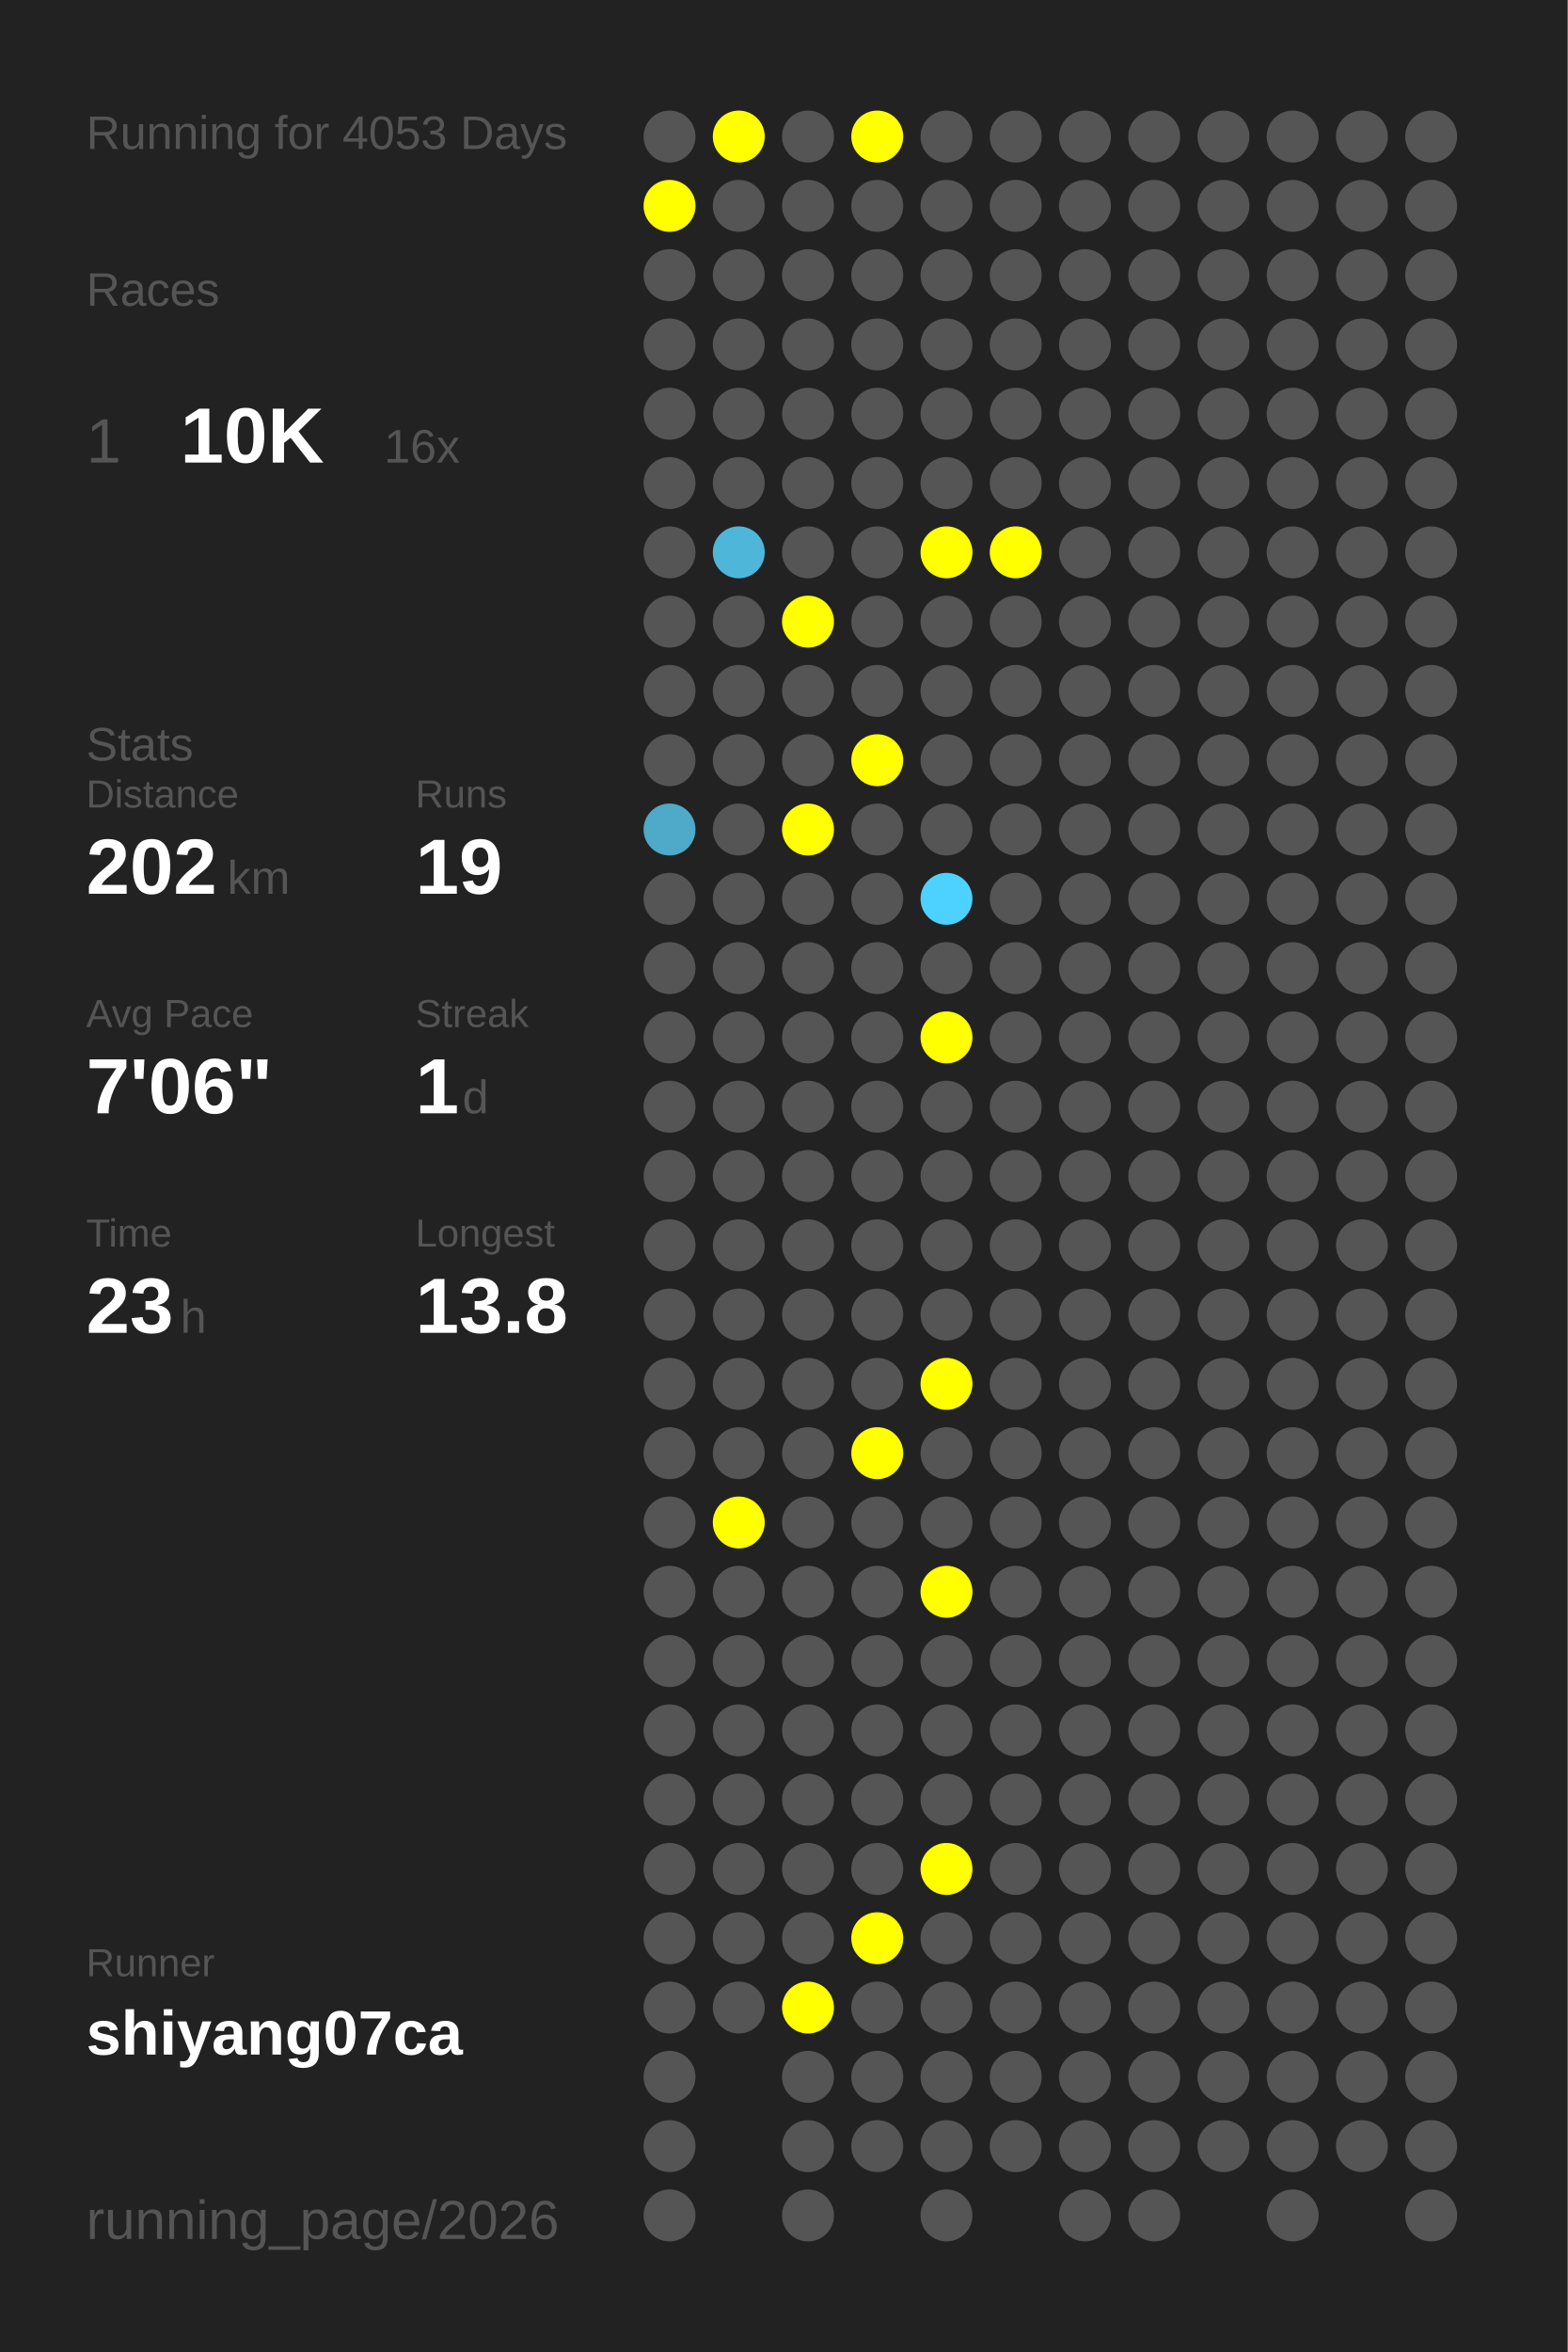
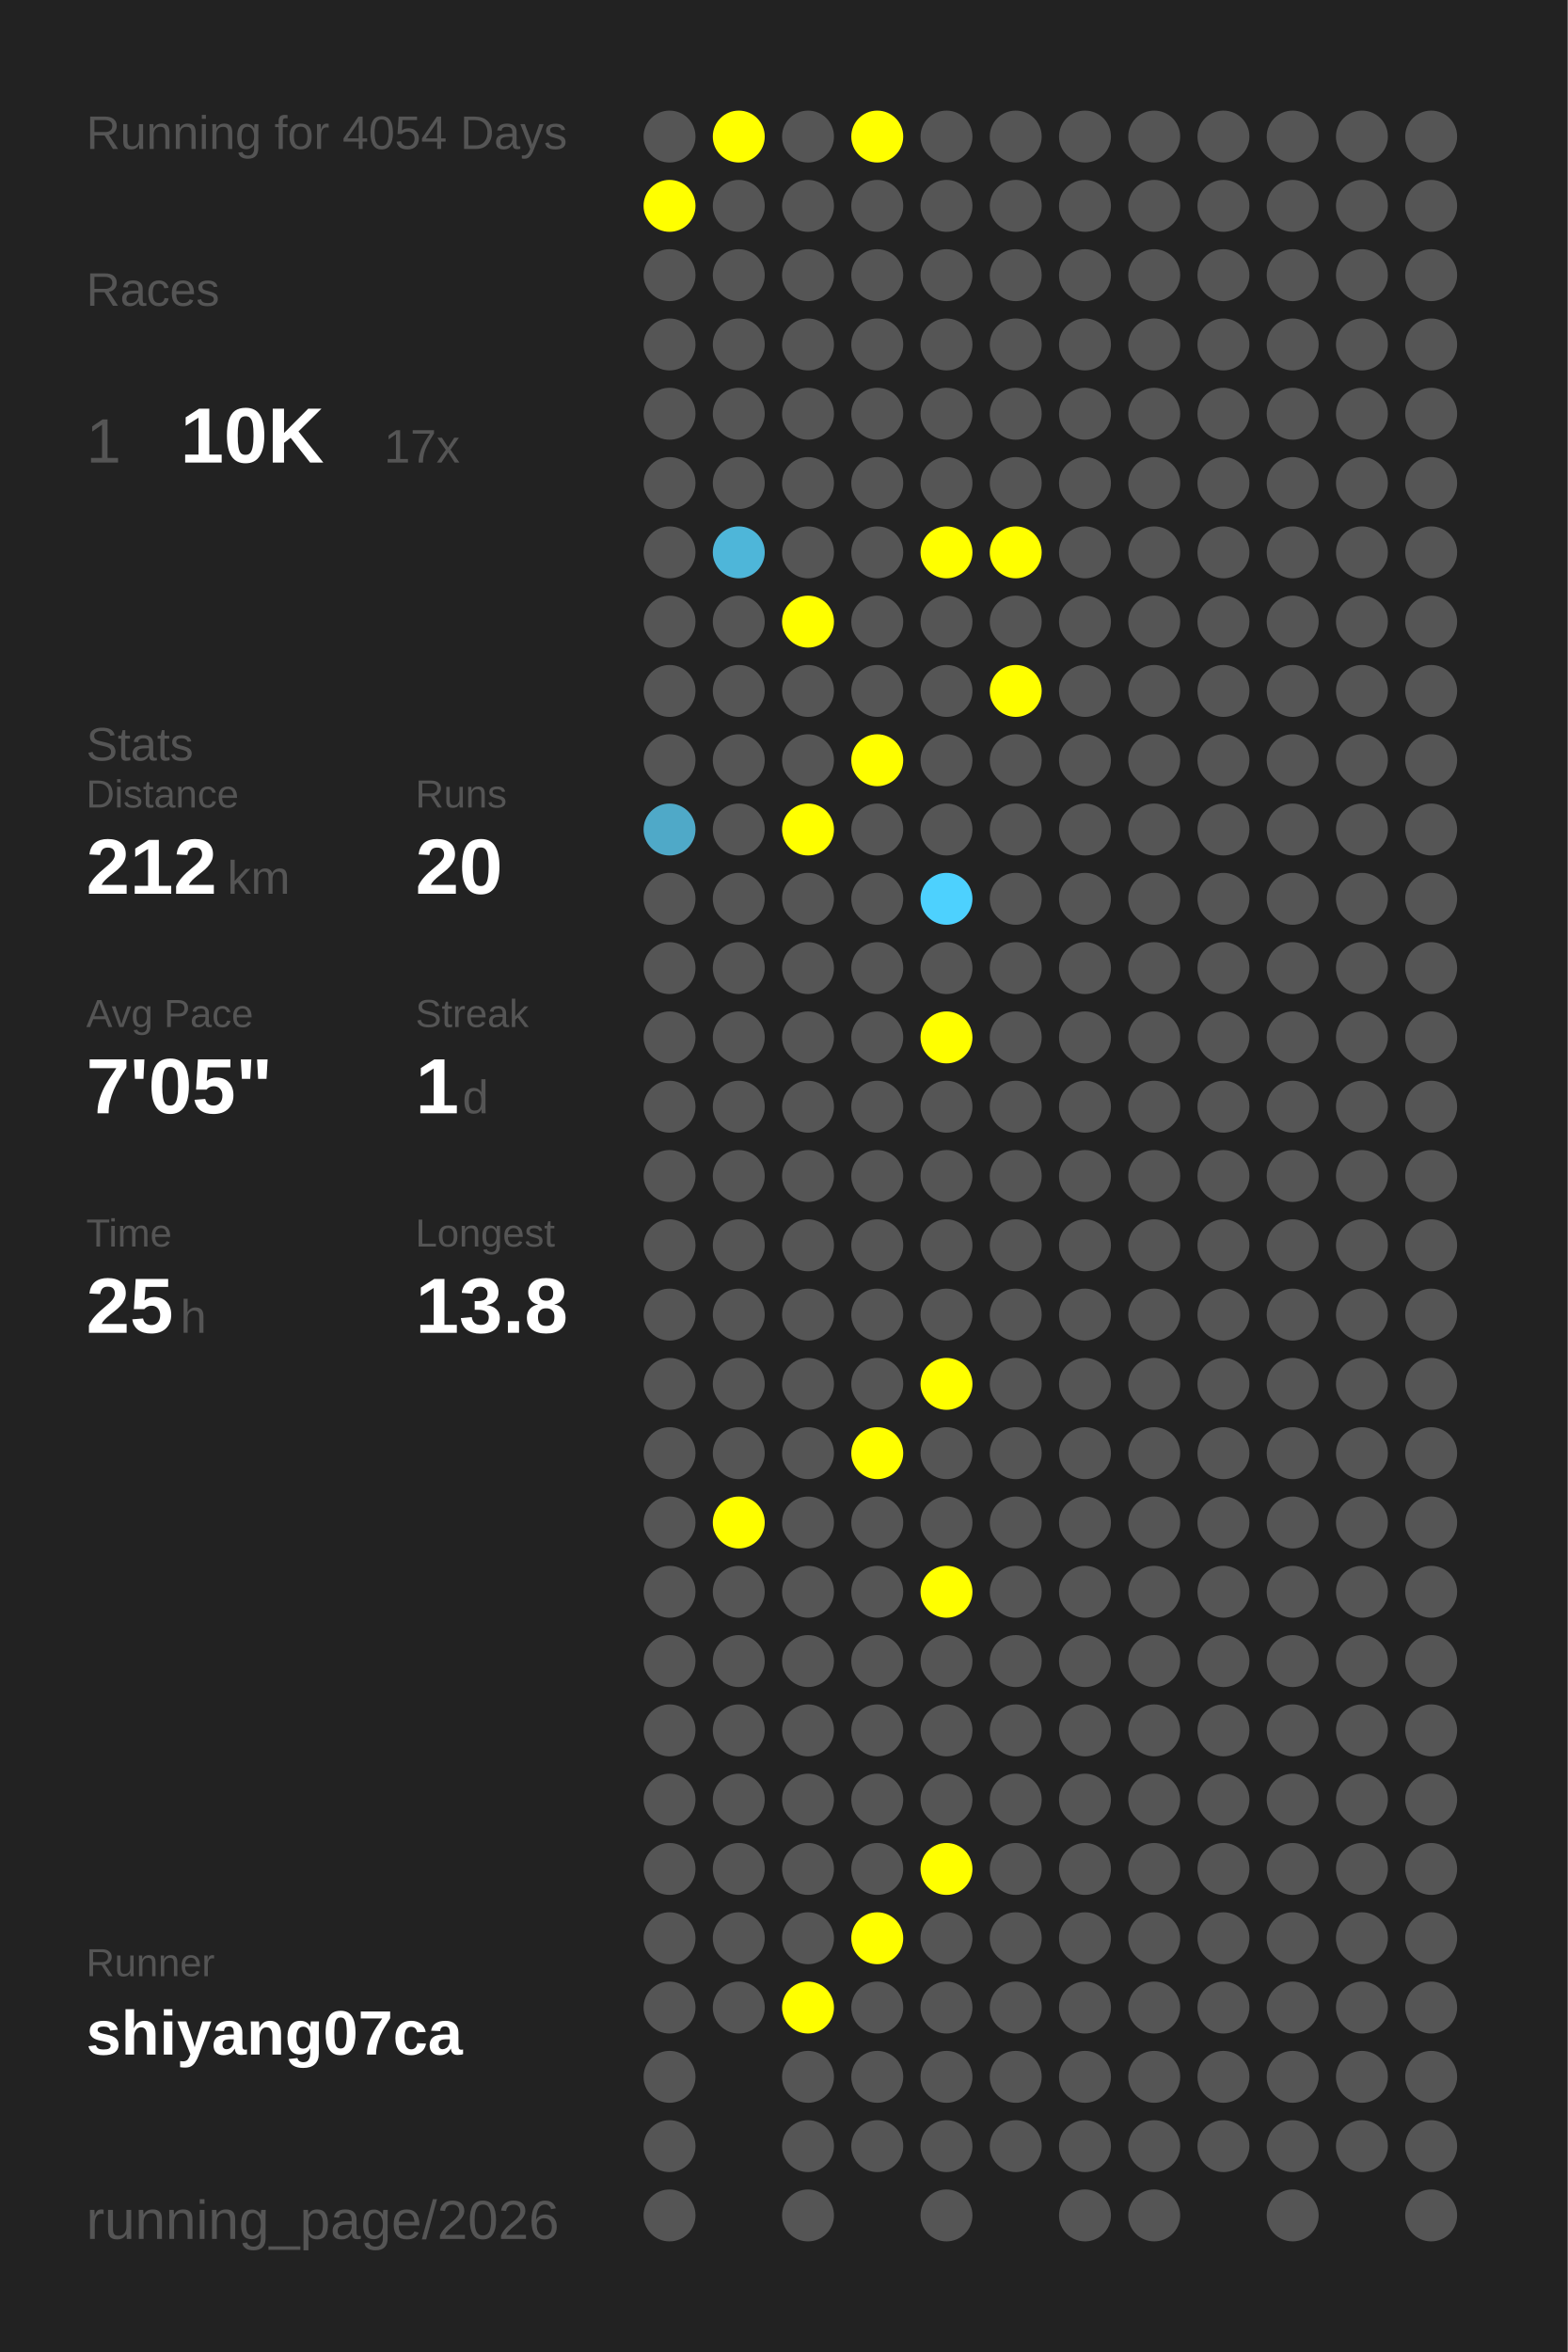
<svg xmlns="http://www.w3.org/2000/svg" baseProfile="full" height="300mm" version="1.1" viewBox="0,0,200,300" width="200mm">
  <defs />
  <rect fill="#222222" height="300" width="200" x="0" y="0" />
-   <text fill="#555555" style="font-size:6px; font-family:Arial;" x="11" y="19">Running for 4053 Days</text>
+   <text fill="#555555" style="font-size:6px; font-family:Arial;" x="11" y="19">Running for 4054 Days</text>
  <text fill="#555555" style="font-size:6px; font-family:Arial;" x="11" y="39">Races</text>
  <text fill="#555555" style="font-size:8px; font-family:Arial;" x="11" y="59">1</text>
  <text fill="#FFFFFF" style="font-size:10px; font-family:Arial; font-weight:bold;" x="23" y="59">10K</text>
-   <text fill="#555555" style="font-size:6px; font-family:Arial;" x="49" y="59">16x</text>
+   <text fill="#555555" style="font-size:6px; font-family:Arial;" x="49" y="59">17x</text>
  <text fill="#555555" style="font-size:6px; font-family:Arial;" x="11" y="97">Stats</text>
  <text fill="#555555" style="font-size:5px; font-family:Arial;" x="11" y="103">Distance</text>
-   <text fill="#FFFFFF" style="font-size:10px; font-family:Arial; font-weight:bold;" x="11" y="114">202</text>
+   <text fill="#FFFFFF" style="font-size:10px; font-family:Arial; font-weight:bold;" x="11" y="114">212</text>
  <text fill="#555555" style="font-size:6px; font-family:Arial;" x="29" y="114">km</text>
  <text fill="#555555" style="font-size:5px; font-family:Arial;" x="53" y="103">Runs</text>
-   <text fill="#FFFFFF" style="font-size:10px; font-family:Arial; font-weight:bold;" x="53" y="114">19</text>
+   <text fill="#FFFFFF" style="font-size:10px; font-family:Arial; font-weight:bold;" x="53" y="114">20</text>
  <text fill="#555555" style="font-size:5px; font-family:Arial;" x="11" y="131">Avg Pace</text>
-   <text fill="#FFFFFF" style="font-size:10px; font-family:Arial; font-weight:bold;" x="11" y="142">7'06"</text>
+   <text fill="#FFFFFF" style="font-size:10px; font-family:Arial; font-weight:bold;" x="11" y="142">7'05"</text>
  <text fill="#555555" style="font-size:5px; font-family:Arial;" x="53" y="131">Streak</text>
  <text fill="#FFFFFF" style="font-size:10px; font-family:Arial; font-weight:bold;" x="53" y="142">1</text>
  <text fill="#555555" style="font-size:6px; font-family:Arial;" x="59" y="142">d</text>
  <text fill="#555555" style="font-size:5px; font-family:Arial;" x="11" y="159">Time</text>
-   <text fill="#FFFFFF" style="font-size:10px; font-family:Arial; font-weight:bold;" x="11" y="170">23</text>
+   <text fill="#FFFFFF" style="font-size:10px; font-family:Arial; font-weight:bold;" x="11" y="170">25</text>
  <text fill="#555555" style="font-size:6px; font-family:Arial;" x="23" y="170">h</text>
  <text fill="#555555" style="font-size:5px; font-family:Arial;" x="53" y="159">Longest</text>
  <text fill="#FFFFFF" style="font-size:10px; font-family:Arial; font-weight:bold;" x="53" y="170">13.8</text>
  <text fill="#555555" style="font-size:5px; font-family:Arial;" x="11" y="252.065">Runner</text>
  <text fill="#FFFFFF" style="font-size:8px; font-family:Arial; font-weight:bold;" x="11" y="262.065">shiyang07ca</text>
  <text fill="#555555" style="font-size:7px; font-family:Arial;" x="11" y="285.581">running_page/2026</text>
  <circle cx="85.417" cy="17.419" fill="#555555" r="3.312" />
  <circle cx="85.417" cy="26.258" fill="#FFFF00" r="3.312" />
  <circle cx="85.417" cy="35.097" fill="#555555" r="3.312" />
  <circle cx="85.417" cy="43.935" fill="#555555" r="3.312" />
  <circle cx="85.417" cy="52.774" fill="#555555" r="3.312" />
  <circle cx="85.417" cy="61.613" fill="#555555" r="3.312" />
  <circle cx="85.417" cy="70.452" fill="#555555" r="3.312" />
  <circle cx="85.417" cy="79.29" fill="#555555" r="3.312" />
  <circle cx="85.417" cy="88.129" fill="#555555" r="3.312" />
  <circle cx="85.417" cy="96.968" fill="#555555" r="3.312" />
  <circle cx="85.417" cy="105.806" fill="#4fa9c8" r="3.312" />
  <circle cx="85.417" cy="114.645" fill="#555555" r="3.312" />
  <circle cx="85.417" cy="123.484" fill="#555555" r="3.312" />
  <circle cx="85.417" cy="132.323" fill="#555555" r="3.312" />
  <circle cx="85.417" cy="141.161" fill="#555555" r="3.312" />
  <circle cx="85.417" cy="150" fill="#555555" r="3.312" />
  <circle cx="85.417" cy="158.839" fill="#555555" r="3.312" />
  <circle cx="85.417" cy="167.677" fill="#555555" r="3.312" />
  <circle cx="85.417" cy="176.516" fill="#555555" r="3.312" />
  <circle cx="85.417" cy="185.355" fill="#555555" r="3.312" />
  <circle cx="85.417" cy="194.194" fill="#555555" r="3.312" />
  <circle cx="85.417" cy="203.032" fill="#555555" r="3.312" />
  <circle cx="85.417" cy="211.871" fill="#555555" r="3.312" />
  <circle cx="85.417" cy="220.71" fill="#555555" r="3.312" />
  <circle cx="85.417" cy="229.548" fill="#555555" r="3.312" />
  <circle cx="85.417" cy="238.387" fill="#555555" r="3.312" />
  <circle cx="85.417" cy="247.226" fill="#555555" r="3.312" />
  <circle cx="85.417" cy="256.065" fill="#555555" r="3.312" />
  <circle cx="85.417" cy="264.903" fill="#555555" r="3.312" />
  <circle cx="85.417" cy="273.742" fill="#555555" r="3.312" />
  <circle cx="85.417" cy="282.581" fill="#555555" r="3.312" />
  <circle cx="94.25" cy="17.419" fill="#FFFF00" r="3.312" />
  <circle cx="94.25" cy="26.258" fill="#555555" r="3.312" />
  <circle cx="94.25" cy="35.097" fill="#555555" r="3.312" />
  <circle cx="94.25" cy="43.935" fill="#555555" r="3.312" />
  <circle cx="94.25" cy="52.774" fill="#555555" r="3.312" />
  <circle cx="94.25" cy="61.613" fill="#555555" r="3.312" />
  <circle cx="94.25" cy="70.452" fill="#4eb6d9" r="3.312" />
  <circle cx="94.25" cy="79.29" fill="#555555" r="3.312" />
  <circle cx="94.25" cy="88.129" fill="#555555" r="3.312" />
  <circle cx="94.25" cy="96.968" fill="#555555" r="3.312" />
  <circle cx="94.25" cy="105.806" fill="#555555" r="3.312" />
  <circle cx="94.25" cy="114.645" fill="#555555" r="3.312" />
  <circle cx="94.25" cy="123.484" fill="#555555" r="3.312" />
  <circle cx="94.25" cy="132.323" fill="#555555" r="3.312" />
  <circle cx="94.25" cy="141.161" fill="#555555" r="3.312" />
  <circle cx="94.25" cy="150" fill="#555555" r="3.312" />
  <circle cx="94.25" cy="158.839" fill="#555555" r="3.312" />
  <circle cx="94.25" cy="167.677" fill="#555555" r="3.312" />
  <circle cx="94.25" cy="176.516" fill="#555555" r="3.312" />
  <circle cx="94.25" cy="185.355" fill="#555555" r="3.312" />
  <circle cx="94.25" cy="194.194" fill="#FFFF00" r="3.312" />
  <circle cx="94.25" cy="203.032" fill="#555555" r="3.312" />
  <circle cx="94.25" cy="211.871" fill="#555555" r="3.312" />
  <circle cx="94.25" cy="220.71" fill="#555555" r="3.312" />
  <circle cx="94.25" cy="229.548" fill="#555555" r="3.312" />
  <circle cx="94.25" cy="238.387" fill="#555555" r="3.312" />
  <circle cx="94.25" cy="247.226" fill="#555555" r="3.312" />
  <circle cx="94.25" cy="256.065" fill="#555555" r="3.312" />
  <circle cx="103.083" cy="17.419" fill="#555555" r="3.312" />
  <circle cx="103.083" cy="26.258" fill="#555555" r="3.312" />
  <circle cx="103.083" cy="35.097" fill="#555555" r="3.312" />
  <circle cx="103.083" cy="43.935" fill="#555555" r="3.312" />
  <circle cx="103.083" cy="52.774" fill="#555555" r="3.312" />
  <circle cx="103.083" cy="61.613" fill="#555555" r="3.312" />
  <circle cx="103.083" cy="70.452" fill="#555555" r="3.312" />
  <circle cx="103.083" cy="79.29" fill="#FFFF00" r="3.312" />
  <circle cx="103.083" cy="88.129" fill="#555555" r="3.312" />
  <circle cx="103.083" cy="96.968" fill="#555555" r="3.312" />
  <circle cx="103.083" cy="105.806" fill="#FFFF00" r="3.312" />
  <circle cx="103.083" cy="114.645" fill="#555555" r="3.312" />
  <circle cx="103.083" cy="123.484" fill="#555555" r="3.312" />
  <circle cx="103.083" cy="132.323" fill="#555555" r="3.312" />
  <circle cx="103.083" cy="141.161" fill="#555555" r="3.312" />
  <circle cx="103.083" cy="150" fill="#555555" r="3.312" />
  <circle cx="103.083" cy="158.839" fill="#555555" r="3.312" />
  <circle cx="103.083" cy="167.677" fill="#555555" r="3.312" />
  <circle cx="103.083" cy="176.516" fill="#555555" r="3.312" />
  <circle cx="103.083" cy="185.355" fill="#555555" r="3.312" />
  <circle cx="103.083" cy="194.194" fill="#555555" r="3.312" />
  <circle cx="103.083" cy="203.032" fill="#555555" r="3.312" />
  <circle cx="103.083" cy="211.871" fill="#555555" r="3.312" />
  <circle cx="103.083" cy="220.71" fill="#555555" r="3.312" />
  <circle cx="103.083" cy="229.548" fill="#555555" r="3.312" />
  <circle cx="103.083" cy="238.387" fill="#555555" r="3.312" />
  <circle cx="103.083" cy="247.226" fill="#555555" r="3.312" />
  <circle cx="103.083" cy="256.065" fill="#FFFF00" r="3.312" />
  <circle cx="103.083" cy="264.903" fill="#555555" r="3.312" />
  <circle cx="103.083" cy="273.742" fill="#555555" r="3.312" />
  <circle cx="103.083" cy="282.581" fill="#555555" r="3.312" />
  <circle cx="111.917" cy="17.419" fill="#FFFF00" r="3.312" />
  <circle cx="111.917" cy="26.258" fill="#555555" r="3.312" />
  <circle cx="111.917" cy="35.097" fill="#555555" r="3.312" />
  <circle cx="111.917" cy="43.935" fill="#555555" r="3.312" />
  <circle cx="111.917" cy="52.774" fill="#555555" r="3.312" />
  <circle cx="111.917" cy="61.613" fill="#555555" r="3.312" />
  <circle cx="111.917" cy="70.452" fill="#555555" r="3.312" />
  <circle cx="111.917" cy="79.29" fill="#555555" r="3.312" />
  <circle cx="111.917" cy="88.129" fill="#555555" r="3.312" />
  <circle cx="111.917" cy="96.968" fill="#FFFF00" r="3.312" />
  <circle cx="111.917" cy="105.806" fill="#555555" r="3.312" />
  <circle cx="111.917" cy="114.645" fill="#555555" r="3.312" />
  <circle cx="111.917" cy="123.484" fill="#555555" r="3.312" />
  <circle cx="111.917" cy="132.323" fill="#555555" r="3.312" />
  <circle cx="111.917" cy="141.161" fill="#555555" r="3.312" />
  <circle cx="111.917" cy="150" fill="#555555" r="3.312" />
  <circle cx="111.917" cy="158.839" fill="#555555" r="3.312" />
  <circle cx="111.917" cy="167.677" fill="#555555" r="3.312" />
  <circle cx="111.917" cy="176.516" fill="#555555" r="3.312" />
  <circle cx="111.917" cy="185.355" fill="#FFFF00" r="3.312" />
  <circle cx="111.917" cy="194.194" fill="#555555" r="3.312" />
  <circle cx="111.917" cy="203.032" fill="#555555" r="3.312" />
  <circle cx="111.917" cy="211.871" fill="#555555" r="3.312" />
  <circle cx="111.917" cy="220.71" fill="#555555" r="3.312" />
  <circle cx="111.917" cy="229.548" fill="#555555" r="3.312" />
  <circle cx="111.917" cy="238.387" fill="#555555" r="3.312" />
  <circle cx="111.917" cy="247.226" fill="#FFFF00" r="3.312" />
  <circle cx="111.917" cy="256.065" fill="#555555" r="3.312" />
  <circle cx="111.917" cy="264.903" fill="#555555" r="3.312" />
  <circle cx="111.917" cy="273.742" fill="#555555" r="3.312" />
  <circle cx="120.75" cy="17.419" fill="#555555" r="3.312" />
  <circle cx="120.75" cy="26.258" fill="#555555" r="3.312" />
  <circle cx="120.75" cy="35.097" fill="#555555" r="3.312" />
  <circle cx="120.75" cy="43.935" fill="#555555" r="3.312" />
  <circle cx="120.75" cy="52.774" fill="#555555" r="3.312" />
  <circle cx="120.75" cy="61.613" fill="#555555" r="3.312" />
  <circle cx="120.75" cy="70.452" fill="#FFFF00" r="3.312" />
  <circle cx="120.75" cy="79.29" fill="#555555" r="3.312" />
  <circle cx="120.75" cy="88.129" fill="#555555" r="3.312" />
  <circle cx="120.75" cy="96.968" fill="#555555" r="3.312" />
  <circle cx="120.75" cy="105.806" fill="#555555" r="3.312" />
  <circle cx="120.75" cy="114.645" fill="#4dd1fe" r="3.312" />
  <circle cx="120.75" cy="123.484" fill="#555555" r="3.312" />
  <circle cx="120.75" cy="132.323" fill="#FFFF00" r="3.312" />
  <circle cx="120.75" cy="141.161" fill="#555555" r="3.312" />
  <circle cx="120.75" cy="150" fill="#555555" r="3.312" />
  <circle cx="120.75" cy="158.839" fill="#555555" r="3.312" />
  <circle cx="120.75" cy="167.677" fill="#555555" r="3.312" />
  <circle cx="120.75" cy="176.516" fill="#FFFF00" r="3.312" />
  <circle cx="120.75" cy="185.355" fill="#555555" r="3.312" />
  <circle cx="120.75" cy="194.194" fill="#555555" r="3.312" />
  <circle cx="120.75" cy="203.032" fill="#FFFF00" r="3.312" />
  <circle cx="120.75" cy="211.871" fill="#555555" r="3.312" />
  <circle cx="120.75" cy="220.71" fill="#555555" r="3.312" />
  <circle cx="120.75" cy="229.548" fill="#555555" r="3.312" />
  <circle cx="120.75" cy="238.387" fill="#FFFF00" r="3.312" />
  <circle cx="120.75" cy="247.226" fill="#555555" r="3.312" />
  <circle cx="120.75" cy="256.065" fill="#555555" r="3.312" />
  <circle cx="120.75" cy="264.903" fill="#555555" r="3.312" />
  <circle cx="120.75" cy="273.742" fill="#555555" r="3.312" />
  <circle cx="120.75" cy="282.581" fill="#555555" r="3.312" />
  <circle cx="129.583" cy="17.419" fill="#555555" r="3.312" />
  <circle cx="129.583" cy="26.258" fill="#555555" r="3.312" />
  <circle cx="129.583" cy="35.097" fill="#555555" r="3.312" />
  <circle cx="129.583" cy="43.935" fill="#555555" r="3.312" />
  <circle cx="129.583" cy="52.774" fill="#555555" r="3.312" />
  <circle cx="129.583" cy="61.613" fill="#555555" r="3.312" />
  <circle cx="129.583" cy="70.452" fill="#FFFF00" r="3.312" />
  <circle cx="129.583" cy="79.29" fill="#555555" r="3.312" />
-   <circle cx="129.583" cy="88.129" fill="#555555" r="3.312" />
+   <circle cx="129.583" cy="88.129" fill="#FFFF00" r="3.312" />
  <circle cx="129.583" cy="96.968" fill="#555555" r="3.312" />
  <circle cx="129.583" cy="105.806" fill="#555555" r="3.312" />
  <circle cx="129.583" cy="114.645" fill="#555555" r="3.312" />
  <circle cx="129.583" cy="123.484" fill="#555555" r="3.312" />
  <circle cx="129.583" cy="132.323" fill="#555555" r="3.312" />
  <circle cx="129.583" cy="141.161" fill="#555555" r="3.312" />
  <circle cx="129.583" cy="150" fill="#555555" r="3.312" />
  <circle cx="129.583" cy="158.839" fill="#555555" r="3.312" />
  <circle cx="129.583" cy="167.677" fill="#555555" r="3.312" />
  <circle cx="129.583" cy="176.516" fill="#555555" r="3.312" />
  <circle cx="129.583" cy="185.355" fill="#555555" r="3.312" />
  <circle cx="129.583" cy="194.194" fill="#555555" r="3.312" />
  <circle cx="129.583" cy="203.032" fill="#555555" r="3.312" />
  <circle cx="129.583" cy="211.871" fill="#555555" r="3.312" />
  <circle cx="129.583" cy="220.71" fill="#555555" r="3.312" />
  <circle cx="129.583" cy="229.548" fill="#555555" r="3.312" />
  <circle cx="129.583" cy="238.387" fill="#555555" r="3.312" />
  <circle cx="129.583" cy="247.226" fill="#555555" r="3.312" />
  <circle cx="129.583" cy="256.065" fill="#555555" r="3.312" />
  <circle cx="129.583" cy="264.903" fill="#555555" r="3.312" />
  <circle cx="129.583" cy="273.742" fill="#555555" r="3.312" />
  <circle cx="138.417" cy="17.419" fill="#555555" r="3.312" />
  <circle cx="138.417" cy="26.258" fill="#555555" r="3.312" />
  <circle cx="138.417" cy="35.097" fill="#555555" r="3.312" />
  <circle cx="138.417" cy="43.935" fill="#555555" r="3.312" />
  <circle cx="138.417" cy="52.774" fill="#555555" r="3.312" />
  <circle cx="138.417" cy="61.613" fill="#555555" r="3.312" />
  <circle cx="138.417" cy="70.452" fill="#555555" r="3.312" />
  <circle cx="138.417" cy="79.29" fill="#555555" r="3.312" />
  <circle cx="138.417" cy="88.129" fill="#555555" r="3.312" />
  <circle cx="138.417" cy="96.968" fill="#555555" r="3.312" />
  <circle cx="138.417" cy="105.806" fill="#555555" r="3.312" />
  <circle cx="138.417" cy="114.645" fill="#555555" r="3.312" />
  <circle cx="138.417" cy="123.484" fill="#555555" r="3.312" />
  <circle cx="138.417" cy="132.323" fill="#555555" r="3.312" />
  <circle cx="138.417" cy="141.161" fill="#555555" r="3.312" />
  <circle cx="138.417" cy="150" fill="#555555" r="3.312" />
  <circle cx="138.417" cy="158.839" fill="#555555" r="3.312" />
  <circle cx="138.417" cy="167.677" fill="#555555" r="3.312" />
  <circle cx="138.417" cy="176.516" fill="#555555" r="3.312" />
  <circle cx="138.417" cy="185.355" fill="#555555" r="3.312" />
  <circle cx="138.417" cy="194.194" fill="#555555" r="3.312" />
  <circle cx="138.417" cy="203.032" fill="#555555" r="3.312" />
  <circle cx="138.417" cy="211.871" fill="#555555" r="3.312" />
  <circle cx="138.417" cy="220.71" fill="#555555" r="3.312" />
  <circle cx="138.417" cy="229.548" fill="#555555" r="3.312" />
  <circle cx="138.417" cy="238.387" fill="#555555" r="3.312" />
  <circle cx="138.417" cy="247.226" fill="#555555" r="3.312" />
  <circle cx="138.417" cy="256.065" fill="#555555" r="3.312" />
  <circle cx="138.417" cy="264.903" fill="#555555" r="3.312" />
  <circle cx="138.417" cy="273.742" fill="#555555" r="3.312" />
  <circle cx="138.417" cy="282.581" fill="#555555" r="3.312" />
  <circle cx="147.25" cy="17.419" fill="#555555" r="3.312" />
  <circle cx="147.25" cy="26.258" fill="#555555" r="3.312" />
  <circle cx="147.25" cy="35.097" fill="#555555" r="3.312" />
  <circle cx="147.25" cy="43.935" fill="#555555" r="3.312" />
  <circle cx="147.25" cy="52.774" fill="#555555" r="3.312" />
  <circle cx="147.25" cy="61.613" fill="#555555" r="3.312" />
  <circle cx="147.25" cy="70.452" fill="#555555" r="3.312" />
  <circle cx="147.25" cy="79.29" fill="#555555" r="3.312" />
  <circle cx="147.25" cy="88.129" fill="#555555" r="3.312" />
  <circle cx="147.25" cy="96.968" fill="#555555" r="3.312" />
  <circle cx="147.25" cy="105.806" fill="#555555" r="3.312" />
  <circle cx="147.25" cy="114.645" fill="#555555" r="3.312" />
  <circle cx="147.25" cy="123.484" fill="#555555" r="3.312" />
  <circle cx="147.25" cy="132.323" fill="#555555" r="3.312" />
  <circle cx="147.25" cy="141.161" fill="#555555" r="3.312" />
  <circle cx="147.25" cy="150" fill="#555555" r="3.312" />
  <circle cx="147.25" cy="158.839" fill="#555555" r="3.312" />
  <circle cx="147.25" cy="167.677" fill="#555555" r="3.312" />
  <circle cx="147.25" cy="176.516" fill="#555555" r="3.312" />
  <circle cx="147.25" cy="185.355" fill="#555555" r="3.312" />
  <circle cx="147.25" cy="194.194" fill="#555555" r="3.312" />
  <circle cx="147.25" cy="203.032" fill="#555555" r="3.312" />
  <circle cx="147.25" cy="211.871" fill="#555555" r="3.312" />
  <circle cx="147.25" cy="220.71" fill="#555555" r="3.312" />
  <circle cx="147.25" cy="229.548" fill="#555555" r="3.312" />
  <circle cx="147.25" cy="238.387" fill="#555555" r="3.312" />
  <circle cx="147.25" cy="247.226" fill="#555555" r="3.312" />
  <circle cx="147.25" cy="256.065" fill="#555555" r="3.312" />
  <circle cx="147.25" cy="264.903" fill="#555555" r="3.312" />
  <circle cx="147.25" cy="273.742" fill="#555555" r="3.312" />
  <circle cx="147.25" cy="282.581" fill="#555555" r="3.312" />
  <circle cx="156.083" cy="17.419" fill="#555555" r="3.312" />
  <circle cx="156.083" cy="26.258" fill="#555555" r="3.312" />
  <circle cx="156.083" cy="35.097" fill="#555555" r="3.312" />
  <circle cx="156.083" cy="43.935" fill="#555555" r="3.312" />
  <circle cx="156.083" cy="52.774" fill="#555555" r="3.312" />
  <circle cx="156.083" cy="61.613" fill="#555555" r="3.312" />
  <circle cx="156.083" cy="70.452" fill="#555555" r="3.312" />
  <circle cx="156.083" cy="79.29" fill="#555555" r="3.312" />
  <circle cx="156.083" cy="88.129" fill="#555555" r="3.312" />
  <circle cx="156.083" cy="96.968" fill="#555555" r="3.312" />
  <circle cx="156.083" cy="105.806" fill="#555555" r="3.312" />
  <circle cx="156.083" cy="114.645" fill="#555555" r="3.312" />
  <circle cx="156.083" cy="123.484" fill="#555555" r="3.312" />
  <circle cx="156.083" cy="132.323" fill="#555555" r="3.312" />
  <circle cx="156.083" cy="141.161" fill="#555555" r="3.312" />
  <circle cx="156.083" cy="150" fill="#555555" r="3.312" />
  <circle cx="156.083" cy="158.839" fill="#555555" r="3.312" />
  <circle cx="156.083" cy="167.677" fill="#555555" r="3.312" />
  <circle cx="156.083" cy="176.516" fill="#555555" r="3.312" />
  <circle cx="156.083" cy="185.355" fill="#555555" r="3.312" />
  <circle cx="156.083" cy="194.194" fill="#555555" r="3.312" />
  <circle cx="156.083" cy="203.032" fill="#555555" r="3.312" />
  <circle cx="156.083" cy="211.871" fill="#555555" r="3.312" />
  <circle cx="156.083" cy="220.71" fill="#555555" r="3.312" />
  <circle cx="156.083" cy="229.548" fill="#555555" r="3.312" />
  <circle cx="156.083" cy="238.387" fill="#555555" r="3.312" />
  <circle cx="156.083" cy="247.226" fill="#555555" r="3.312" />
  <circle cx="156.083" cy="256.065" fill="#555555" r="3.312" />
  <circle cx="156.083" cy="264.903" fill="#555555" r="3.312" />
  <circle cx="156.083" cy="273.742" fill="#555555" r="3.312" />
  <circle cx="164.917" cy="17.419" fill="#555555" r="3.312" />
  <circle cx="164.917" cy="26.258" fill="#555555" r="3.312" />
  <circle cx="164.917" cy="35.097" fill="#555555" r="3.312" />
  <circle cx="164.917" cy="43.935" fill="#555555" r="3.312" />
  <circle cx="164.917" cy="52.774" fill="#555555" r="3.312" />
  <circle cx="164.917" cy="61.613" fill="#555555" r="3.312" />
  <circle cx="164.917" cy="70.452" fill="#555555" r="3.312" />
  <circle cx="164.917" cy="79.29" fill="#555555" r="3.312" />
  <circle cx="164.917" cy="88.129" fill="#555555" r="3.312" />
  <circle cx="164.917" cy="96.968" fill="#555555" r="3.312" />
  <circle cx="164.917" cy="105.806" fill="#555555" r="3.312" />
  <circle cx="164.917" cy="114.645" fill="#555555" r="3.312" />
  <circle cx="164.917" cy="123.484" fill="#555555" r="3.312" />
  <circle cx="164.917" cy="132.323" fill="#555555" r="3.312" />
  <circle cx="164.917" cy="141.161" fill="#555555" r="3.312" />
  <circle cx="164.917" cy="150" fill="#555555" r="3.312" />
  <circle cx="164.917" cy="158.839" fill="#555555" r="3.312" />
  <circle cx="164.917" cy="167.677" fill="#555555" r="3.312" />
  <circle cx="164.917" cy="176.516" fill="#555555" r="3.312" />
  <circle cx="164.917" cy="185.355" fill="#555555" r="3.312" />
  <circle cx="164.917" cy="194.194" fill="#555555" r="3.312" />
  <circle cx="164.917" cy="203.032" fill="#555555" r="3.312" />
  <circle cx="164.917" cy="211.871" fill="#555555" r="3.312" />
  <circle cx="164.917" cy="220.71" fill="#555555" r="3.312" />
  <circle cx="164.917" cy="229.548" fill="#555555" r="3.312" />
  <circle cx="164.917" cy="238.387" fill="#555555" r="3.312" />
  <circle cx="164.917" cy="247.226" fill="#555555" r="3.312" />
  <circle cx="164.917" cy="256.065" fill="#555555" r="3.312" />
  <circle cx="164.917" cy="264.903" fill="#555555" r="3.312" />
  <circle cx="164.917" cy="273.742" fill="#555555" r="3.312" />
  <circle cx="164.917" cy="282.581" fill="#555555" r="3.312" />
  <circle cx="173.75" cy="17.419" fill="#555555" r="3.312" />
  <circle cx="173.75" cy="26.258" fill="#555555" r="3.312" />
  <circle cx="173.75" cy="35.097" fill="#555555" r="3.312" />
  <circle cx="173.75" cy="43.935" fill="#555555" r="3.312" />
  <circle cx="173.75" cy="52.774" fill="#555555" r="3.312" />
  <circle cx="173.75" cy="61.613" fill="#555555" r="3.312" />
  <circle cx="173.75" cy="70.452" fill="#555555" r="3.312" />
  <circle cx="173.75" cy="79.29" fill="#555555" r="3.312" />
  <circle cx="173.75" cy="88.129" fill="#555555" r="3.312" />
  <circle cx="173.75" cy="96.968" fill="#555555" r="3.312" />
  <circle cx="173.75" cy="105.806" fill="#555555" r="3.312" />
  <circle cx="173.75" cy="114.645" fill="#555555" r="3.312" />
  <circle cx="173.75" cy="123.484" fill="#555555" r="3.312" />
  <circle cx="173.75" cy="132.323" fill="#555555" r="3.312" />
  <circle cx="173.75" cy="141.161" fill="#555555" r="3.312" />
  <circle cx="173.75" cy="150" fill="#555555" r="3.312" />
  <circle cx="173.75" cy="158.839" fill="#555555" r="3.312" />
  <circle cx="173.75" cy="167.677" fill="#555555" r="3.312" />
  <circle cx="173.75" cy="176.516" fill="#555555" r="3.312" />
  <circle cx="173.75" cy="185.355" fill="#555555" r="3.312" />
  <circle cx="173.75" cy="194.194" fill="#555555" r="3.312" />
  <circle cx="173.75" cy="203.032" fill="#555555" r="3.312" />
  <circle cx="173.75" cy="211.871" fill="#555555" r="3.312" />
  <circle cx="173.75" cy="220.71" fill="#555555" r="3.312" />
  <circle cx="173.75" cy="229.548" fill="#555555" r="3.312" />
  <circle cx="173.75" cy="238.387" fill="#555555" r="3.312" />
  <circle cx="173.75" cy="247.226" fill="#555555" r="3.312" />
  <circle cx="173.75" cy="256.065" fill="#555555" r="3.312" />
  <circle cx="173.75" cy="264.903" fill="#555555" r="3.312" />
  <circle cx="173.75" cy="273.742" fill="#555555" r="3.312" />
  <circle cx="182.583" cy="17.419" fill="#555555" r="3.312" />
  <circle cx="182.583" cy="26.258" fill="#555555" r="3.312" />
  <circle cx="182.583" cy="35.097" fill="#555555" r="3.312" />
  <circle cx="182.583" cy="43.935" fill="#555555" r="3.312" />
  <circle cx="182.583" cy="52.774" fill="#555555" r="3.312" />
  <circle cx="182.583" cy="61.613" fill="#555555" r="3.312" />
  <circle cx="182.583" cy="70.452" fill="#555555" r="3.312" />
  <circle cx="182.583" cy="79.29" fill="#555555" r="3.312" />
  <circle cx="182.583" cy="88.129" fill="#555555" r="3.312" />
  <circle cx="182.583" cy="96.968" fill="#555555" r="3.312" />
  <circle cx="182.583" cy="105.806" fill="#555555" r="3.312" />
  <circle cx="182.583" cy="114.645" fill="#555555" r="3.312" />
  <circle cx="182.583" cy="123.484" fill="#555555" r="3.312" />
  <circle cx="182.583" cy="132.323" fill="#555555" r="3.312" />
  <circle cx="182.583" cy="141.161" fill="#555555" r="3.312" />
  <circle cx="182.583" cy="150" fill="#555555" r="3.312" />
  <circle cx="182.583" cy="158.839" fill="#555555" r="3.312" />
  <circle cx="182.583" cy="167.677" fill="#555555" r="3.312" />
  <circle cx="182.583" cy="176.516" fill="#555555" r="3.312" />
  <circle cx="182.583" cy="185.355" fill="#555555" r="3.312" />
  <circle cx="182.583" cy="194.194" fill="#555555" r="3.312" />
  <circle cx="182.583" cy="203.032" fill="#555555" r="3.312" />
  <circle cx="182.583" cy="211.871" fill="#555555" r="3.312" />
  <circle cx="182.583" cy="220.71" fill="#555555" r="3.312" />
  <circle cx="182.583" cy="229.548" fill="#555555" r="3.312" />
  <circle cx="182.583" cy="238.387" fill="#555555" r="3.312" />
  <circle cx="182.583" cy="247.226" fill="#555555" r="3.312" />
  <circle cx="182.583" cy="256.065" fill="#555555" r="3.312" />
  <circle cx="182.583" cy="264.903" fill="#555555" r="3.312" />
  <circle cx="182.583" cy="273.742" fill="#555555" r="3.312" />
  <circle cx="182.583" cy="282.581" fill="#555555" r="3.312" />
</svg>
